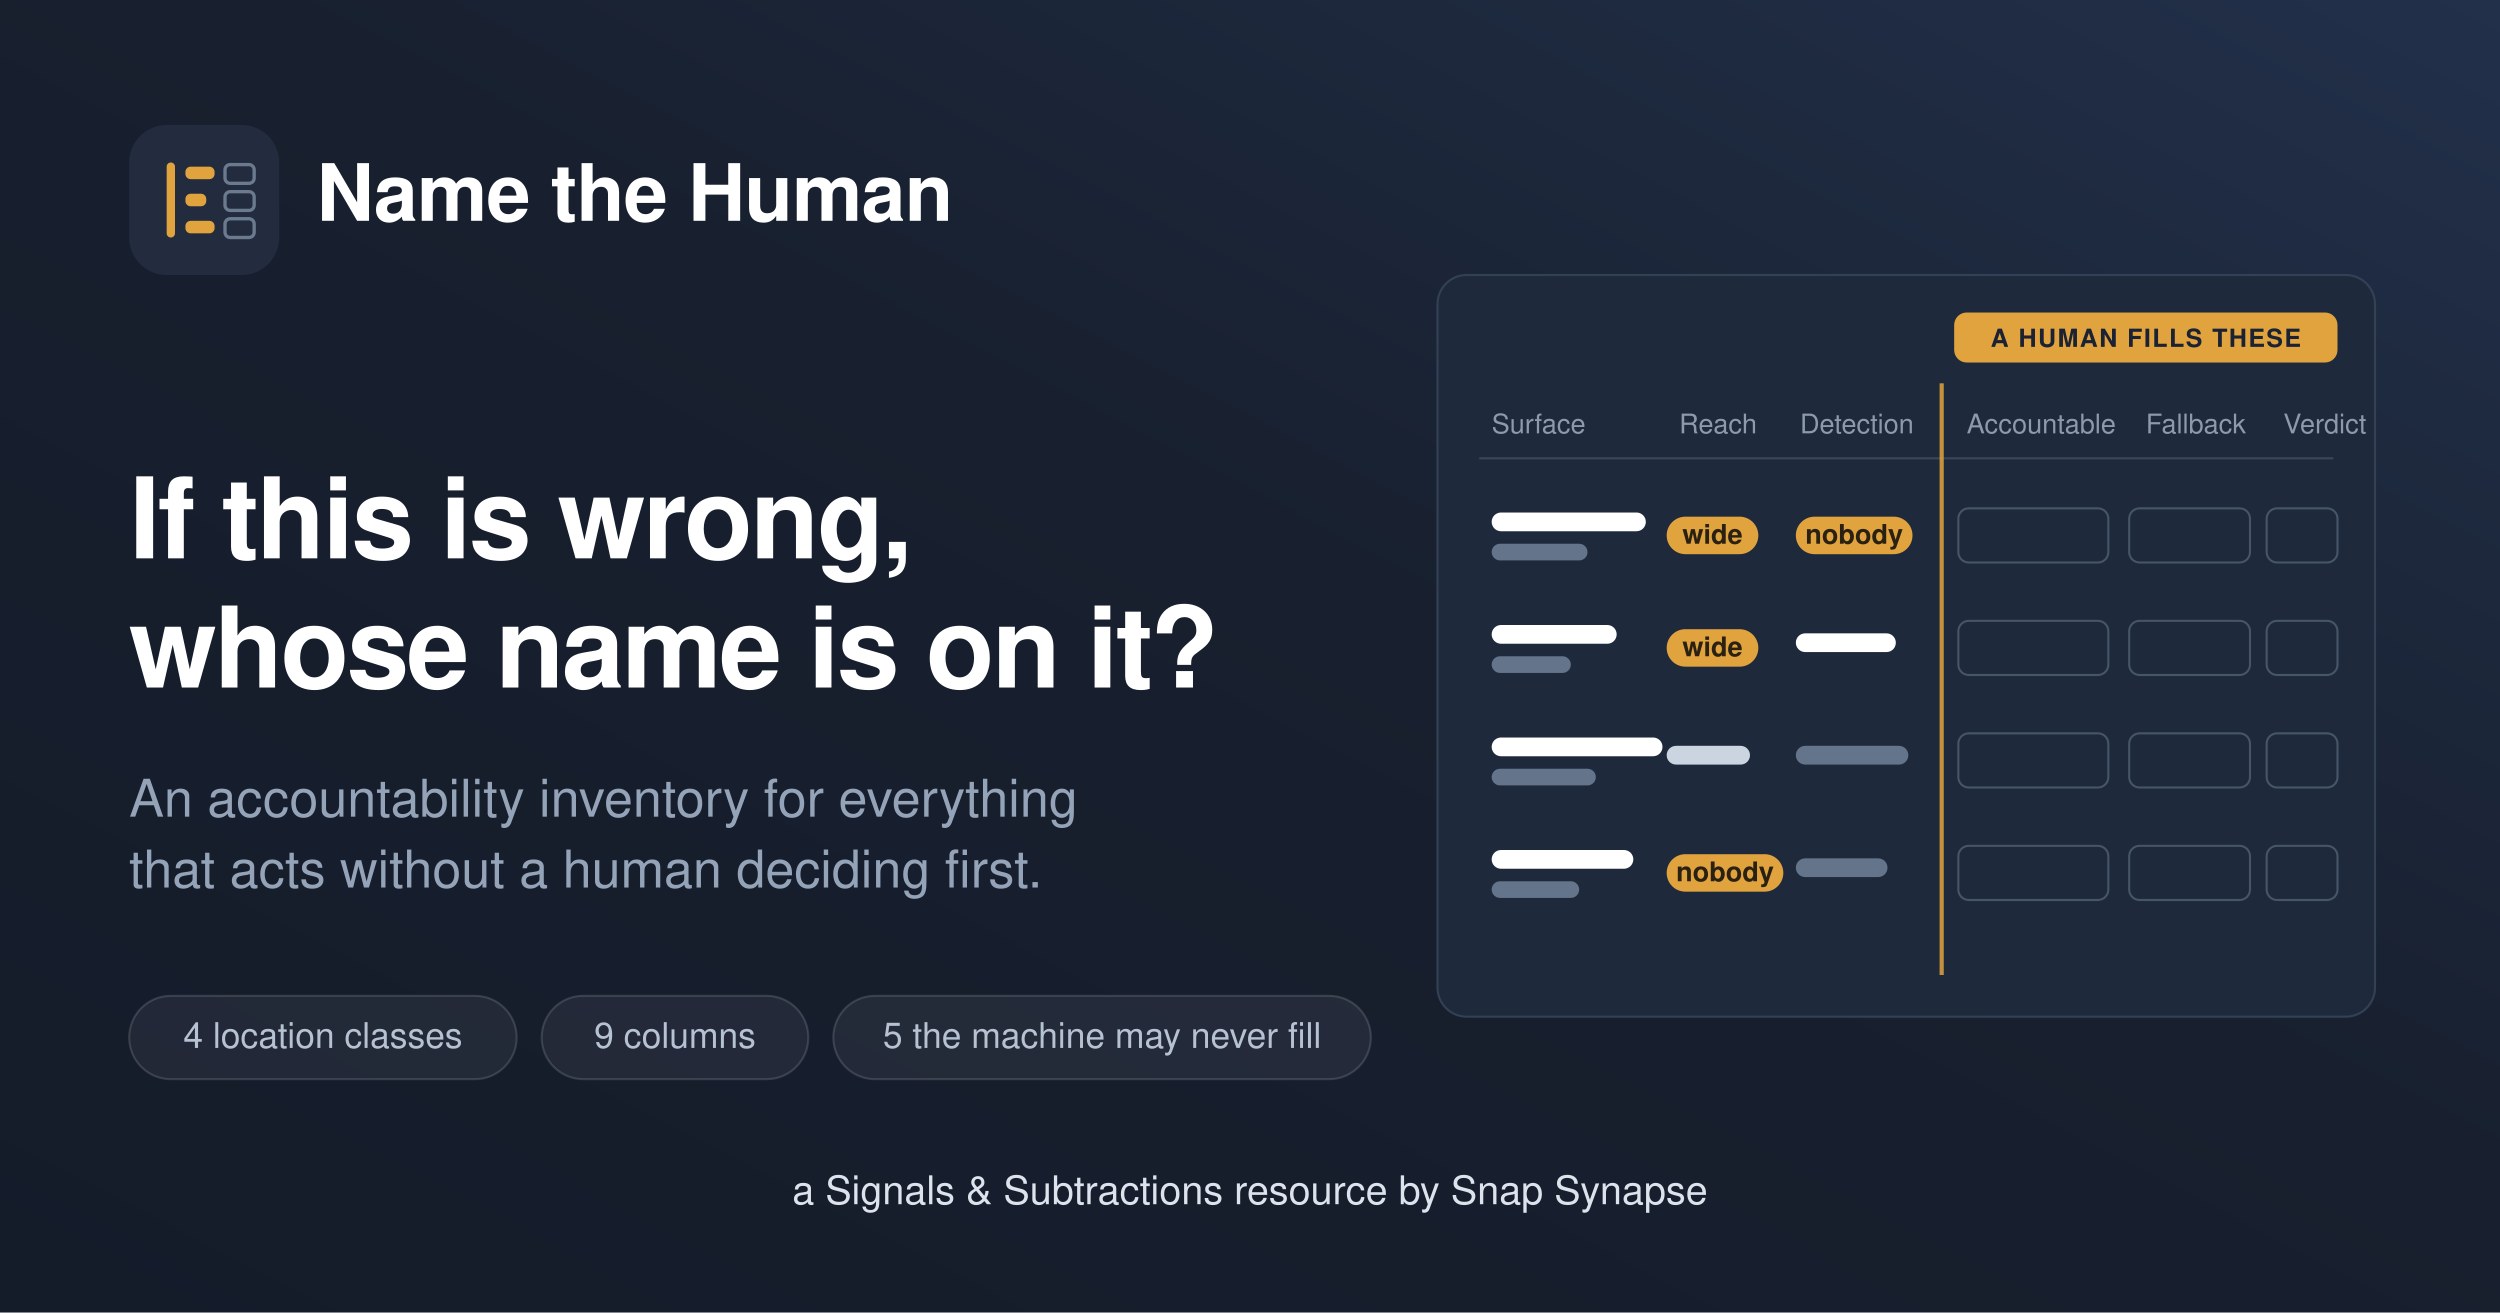
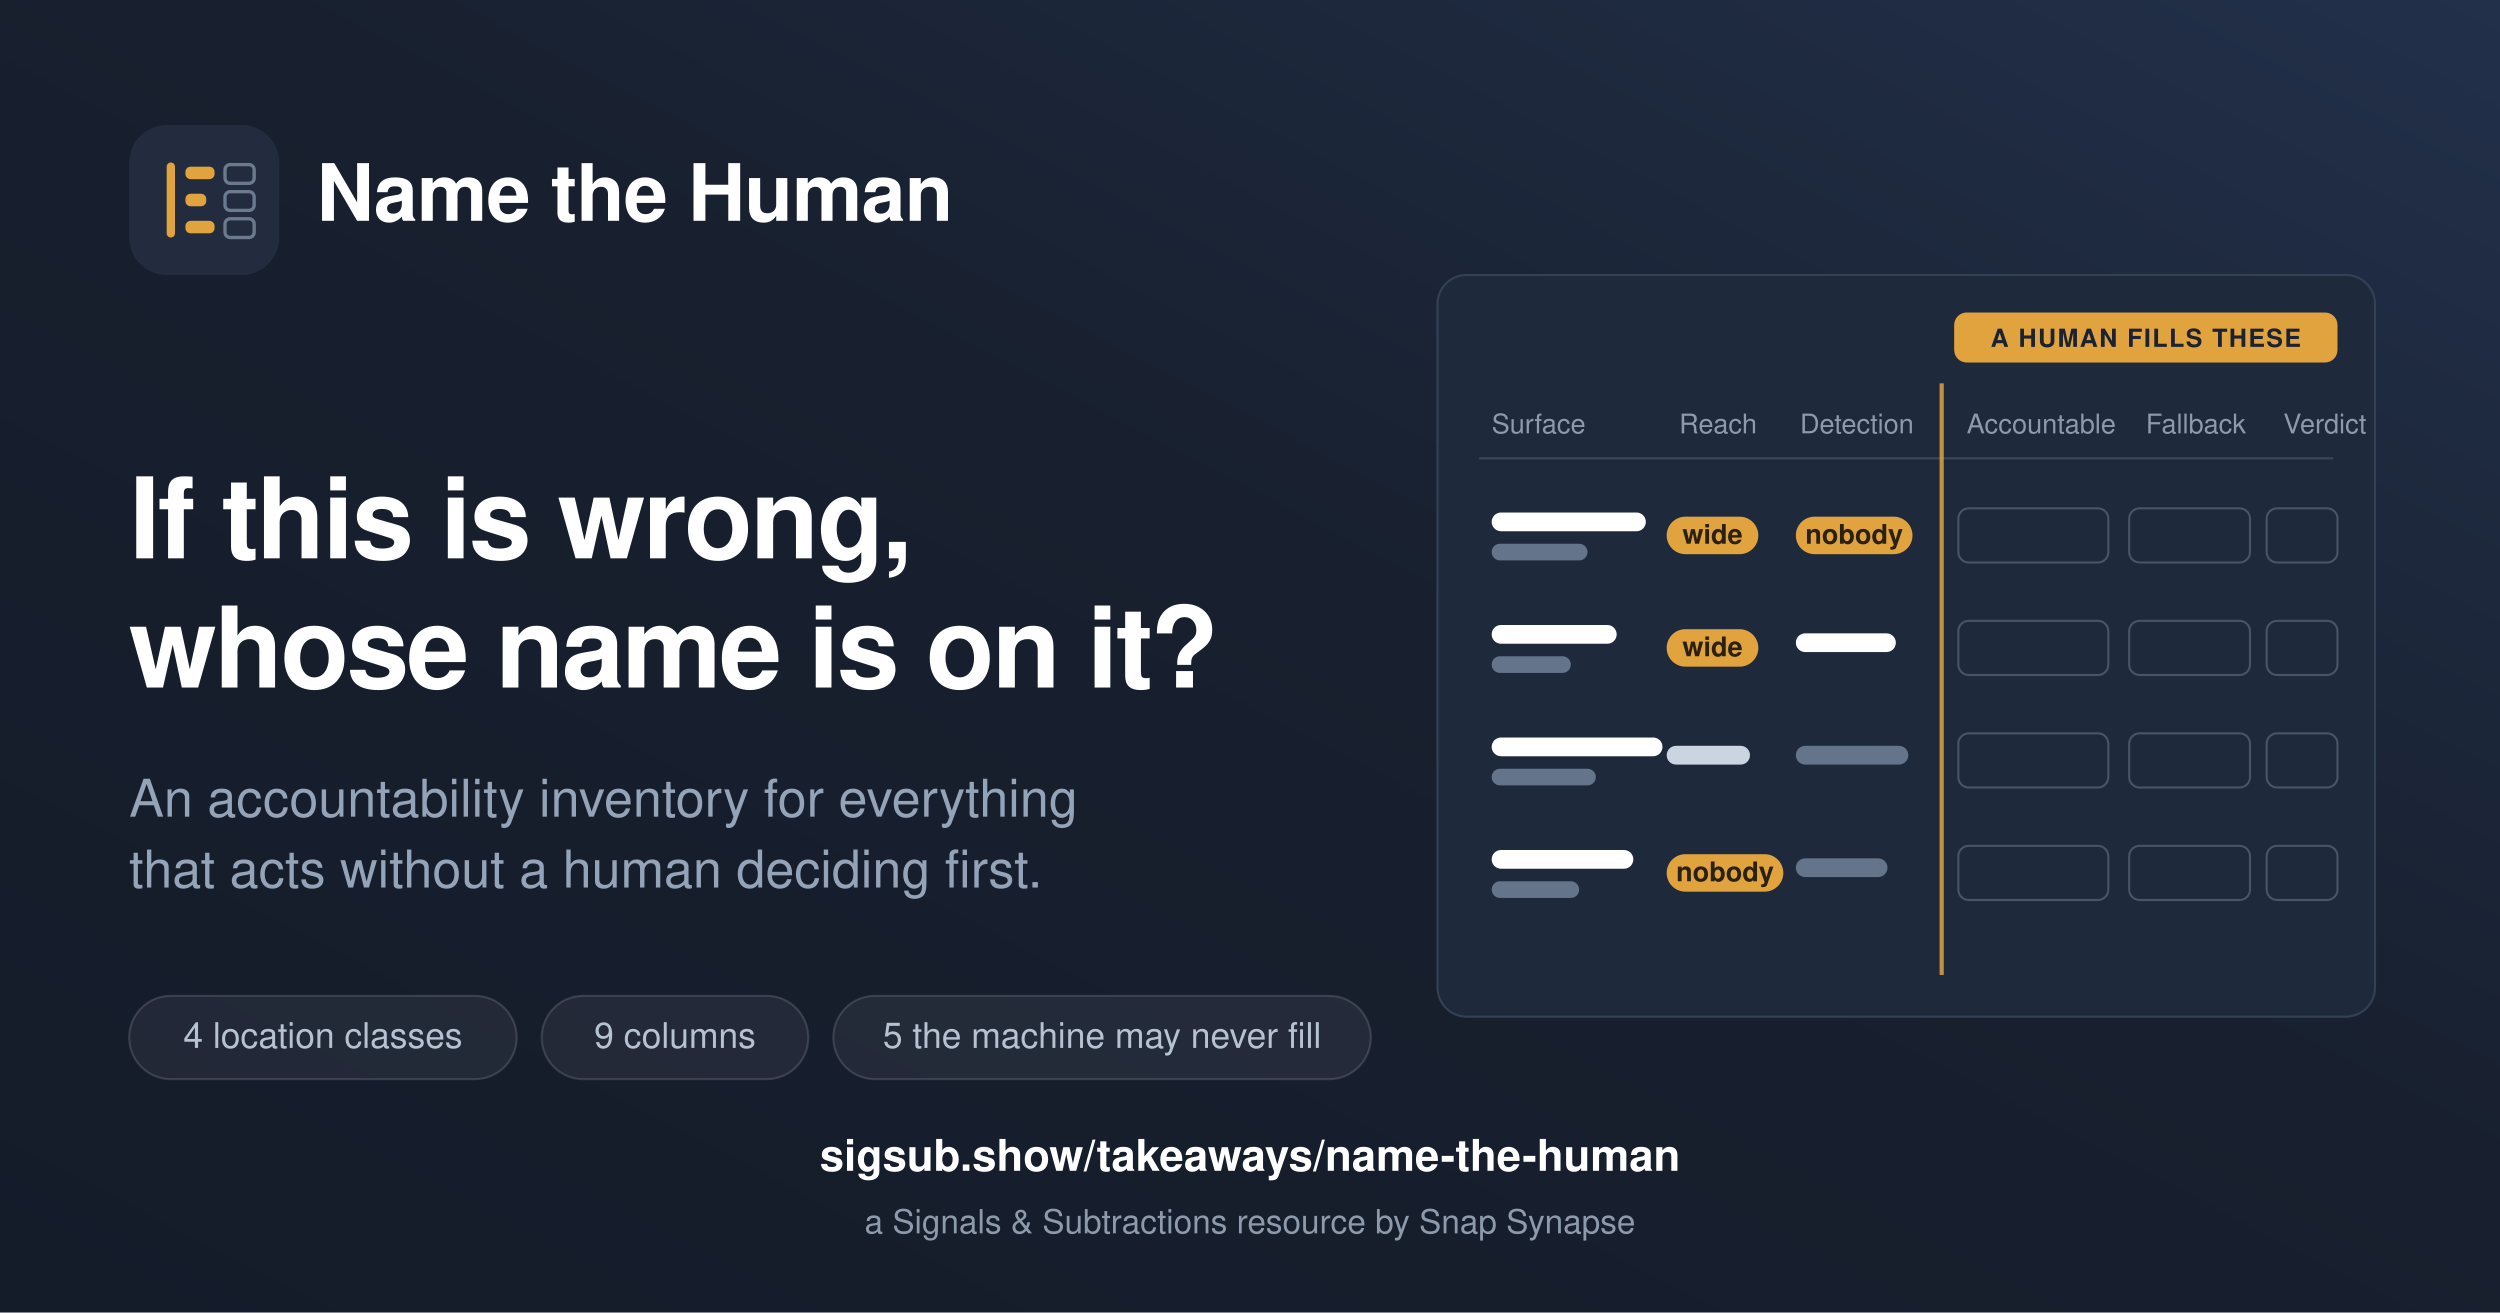
<svg xmlns="http://www.w3.org/2000/svg" width="1200" height="630" viewBox="0 0 1200 630">
  <defs>
    <linearGradient id="bg" x1="0" y1="1" x2="1" y2="0">
      <stop offset="0%" stop-color="#141B29" />
      <stop offset="55%" stop-color="#18202F" />
      <stop offset="100%" stop-color="#22304A" />
    </linearGradient>
  </defs>
  <style>
  .f { font-family: 'Helvetica Neue', Helvetica, Arial, sans-serif; }
  .wm { font-size: 38px; font-weight: 700; fill: #FFFFFF; letter-spacing: -0.4px; }
  .h  { font-size: 54px; font-weight: 700; fill: #FFFFFF; letter-spacing: -1.2px; }
  .s  { font-size: 25px; font-weight: 400; fill: #94A3B8; }
  .p  { font-size: 17px; font-weight: 400; fill: #B6C2D2; }
  .th { font-size: 13px; font-weight: 500; fill: #8C9AAC; }
  .lb { font-size: 12px; font-weight: 700; fill: #1B2233; letter-spacing: 0.7px; }
  .pill { font-size: 13px; font-weight: 600; fill: #2A2113; }
-   .cr { font-size: 19px; font-weight: 400; fill: #DCE3EC; }
+   .cr { font-size: 21px; font-weight: 600; fill: #FFFFFF; }
+   .crs { font-size: 16px; font-weight: 400; fill: #8C9AAC; }
</style>
  <rect width="1200" height="630" fill="url(#bg)" />
  <rect x="62" y="60" width="72" height="72" rx="18" fill="#222C3E" />
  <rect x="80" y="78" width="4" height="36" rx="2" fill="#E0A33E" />
  <rect x="89" y="80" width="14" height="6" rx="2.5" fill="#E0A33E" />
  <rect x="89" y="93" width="10" height="6" rx="2.5" fill="#E0A33E" />
  <rect x="89" y="106" width="14" height="6" rx="2.5" fill="#E0A33E" />
  <rect x="108" y="79" width="14" height="9" rx="2.5" fill="none" stroke="#6B7A8E" stroke-width="1.6" />
  <rect x="108" y="92" width="14" height="9" rx="2.5" fill="none" stroke="#6B7A8E" stroke-width="1.6" />
  <rect x="108" y="105" width="14" height="9" rx="2.5" fill="none" stroke="#6B7A8E" stroke-width="1.6" />
  <text class="f wm" x="152" y="106">Name the Human</text>
  <text class="f h" x="62" y="268">If this is wrong,</text>
  <text class="f h" x="62" y="330">whose name is on it?</text>
  <text class="f s" x="62" y="392">An accountability inventory for everything</text>
  <text class="f s" x="62" y="426">that acts without a human deciding first.</text>
  <rect x="62" y="478" width="186" height="40" rx="20" fill="#FFFFFF" fill-opacity="0.055" stroke="#FFFFFF" stroke-opacity="0.14" />
  <text class="f p" x="155" y="503" text-anchor="middle">4 location classes</text>
  <rect x="260" y="478" width="128" height="40" rx="20" fill="#FFFFFF" fill-opacity="0.055" stroke="#FFFFFF" stroke-opacity="0.14" />
  <text class="f p" x="324" y="503" text-anchor="middle">9 columns</text>
  <rect x="400" y="478" width="258" height="40" rx="20" fill="#FFFFFF" fill-opacity="0.055" stroke="#FFFFFF" stroke-opacity="0.14" />
  <text class="f p" x="529" y="503" text-anchor="middle">5 the machine may never fill</text>
  <rect x="690" y="132" width="450" height="356" rx="14" fill="#1E293B" stroke="#334155" />
  <rect x="938" y="150" width="184" height="24" rx="6" fill="#E0A33E" />
  <text class="f lb" x="1030" y="166.5" text-anchor="middle">A HUMAN FILLS THESE</text>
  <text class="f th" x="716" y="208">Surface</text>
  <text class="f th" x="806" y="208">Reach</text>
  <text class="f th" x="864" y="208">Detection</text>
  <text class="f th" x="944" y="208">Accountable</text>
  <text class="f th" x="1030" y="208">Fallback</text>
  <text class="f th" x="1096" y="208">Verdict</text>
  <line x1="710" y1="220" x2="1120" y2="220" stroke="#3A4757" />
  <line x1="932" y1="184" x2="932" y2="468" stroke="#E0A33E" stroke-width="2" stroke-opacity="0.85" />
  <rect x="716" y="246" width="74" height="9" rx="4.5" fill="#FFFFFF" />
  <rect x="716" y="261" width="46" height="8" rx="4" fill="#64748B" />
  <rect x="800" y="248" width="44" height="18" rx="9" fill="#E0A33E" />
  <text class="f pill" x="822" y="261" text-anchor="middle">wide</text>
  <rect x="862" y="248" width="56" height="18" rx="9" fill="#E0A33E" />
  <text class="f pill" x="890" y="261" text-anchor="middle">nobody</text>
  <rect x="940" y="244" width="72" height="26" rx="5" fill="none" stroke="#475569" />
  <rect x="1022" y="244" width="58" height="26" rx="5" fill="none" stroke="#475569" />
  <rect x="1088" y="244" width="34" height="26" rx="5" fill="none" stroke="#475569" />
  <rect x="716" y="300" width="60" height="9" rx="4.5" fill="#FFFFFF" />
  <rect x="716" y="315" width="38" height="8" rx="4" fill="#64748B" />
  <rect x="800" y="302" width="44" height="18" rx="9" fill="#E0A33E" />
  <text class="f pill" x="822" y="315" text-anchor="middle">wide</text>
  <rect x="862" y="304" width="48" height="9" rx="4.5" fill="#FFFFFF" />
  <rect x="940" y="298" width="72" height="26" rx="5" fill="none" stroke="#475569" />
  <rect x="1022" y="298" width="58" height="26" rx="5" fill="none" stroke="#475569" />
  <rect x="1088" y="298" width="34" height="26" rx="5" fill="none" stroke="#475569" />
  <rect x="716" y="354" width="82" height="9" rx="4.5" fill="#FFFFFF" />
  <rect x="716" y="369" width="50" height="8" rx="4" fill="#64748B" />
  <rect x="800" y="358" width="40" height="9" rx="4.5" fill="#CBD5E1" />
  <rect x="862" y="358" width="54" height="9" rx="4.5" fill="#64748B" />
  <rect x="940" y="352" width="72" height="26" rx="5" fill="none" stroke="#475569" />
  <rect x="1022" y="352" width="58" height="26" rx="5" fill="none" stroke="#475569" />
  <rect x="1088" y="352" width="34" height="26" rx="5" fill="none" stroke="#475569" />
  <rect x="716" y="408" width="68" height="9" rx="4.5" fill="#FFFFFF" />
  <rect x="716" y="423" width="42" height="8" rx="4" fill="#64748B" />
  <rect x="800" y="410" width="56" height="18" rx="9" fill="#E0A33E" />
  <text class="f pill" x="828" y="423" text-anchor="middle">nobody</text>
  <rect x="862" y="412" width="44" height="9" rx="4.5" fill="#64748B" />
  <rect x="940" y="406" width="72" height="26" rx="5" fill="none" stroke="#475569" />
  <rect x="1022" y="406" width="58" height="26" rx="5" fill="none" stroke="#475569" />
  <rect x="1088" y="406" width="34" height="26" rx="5" fill="none" stroke="#475569" />
-   <text class="f cr" x="600" y="578" text-anchor="middle">a Signals &amp; Subtractions resource by Snap Synapse</text>
+   <text class="f cr" x="600" y="562" text-anchor="middle">sigsub.show/takeaways/name-the-human</text>
+   <text class="f crs" x="600" y="592" text-anchor="middle">a Signals &amp; Subtractions resource by Snap Synapse</text>
</svg>
